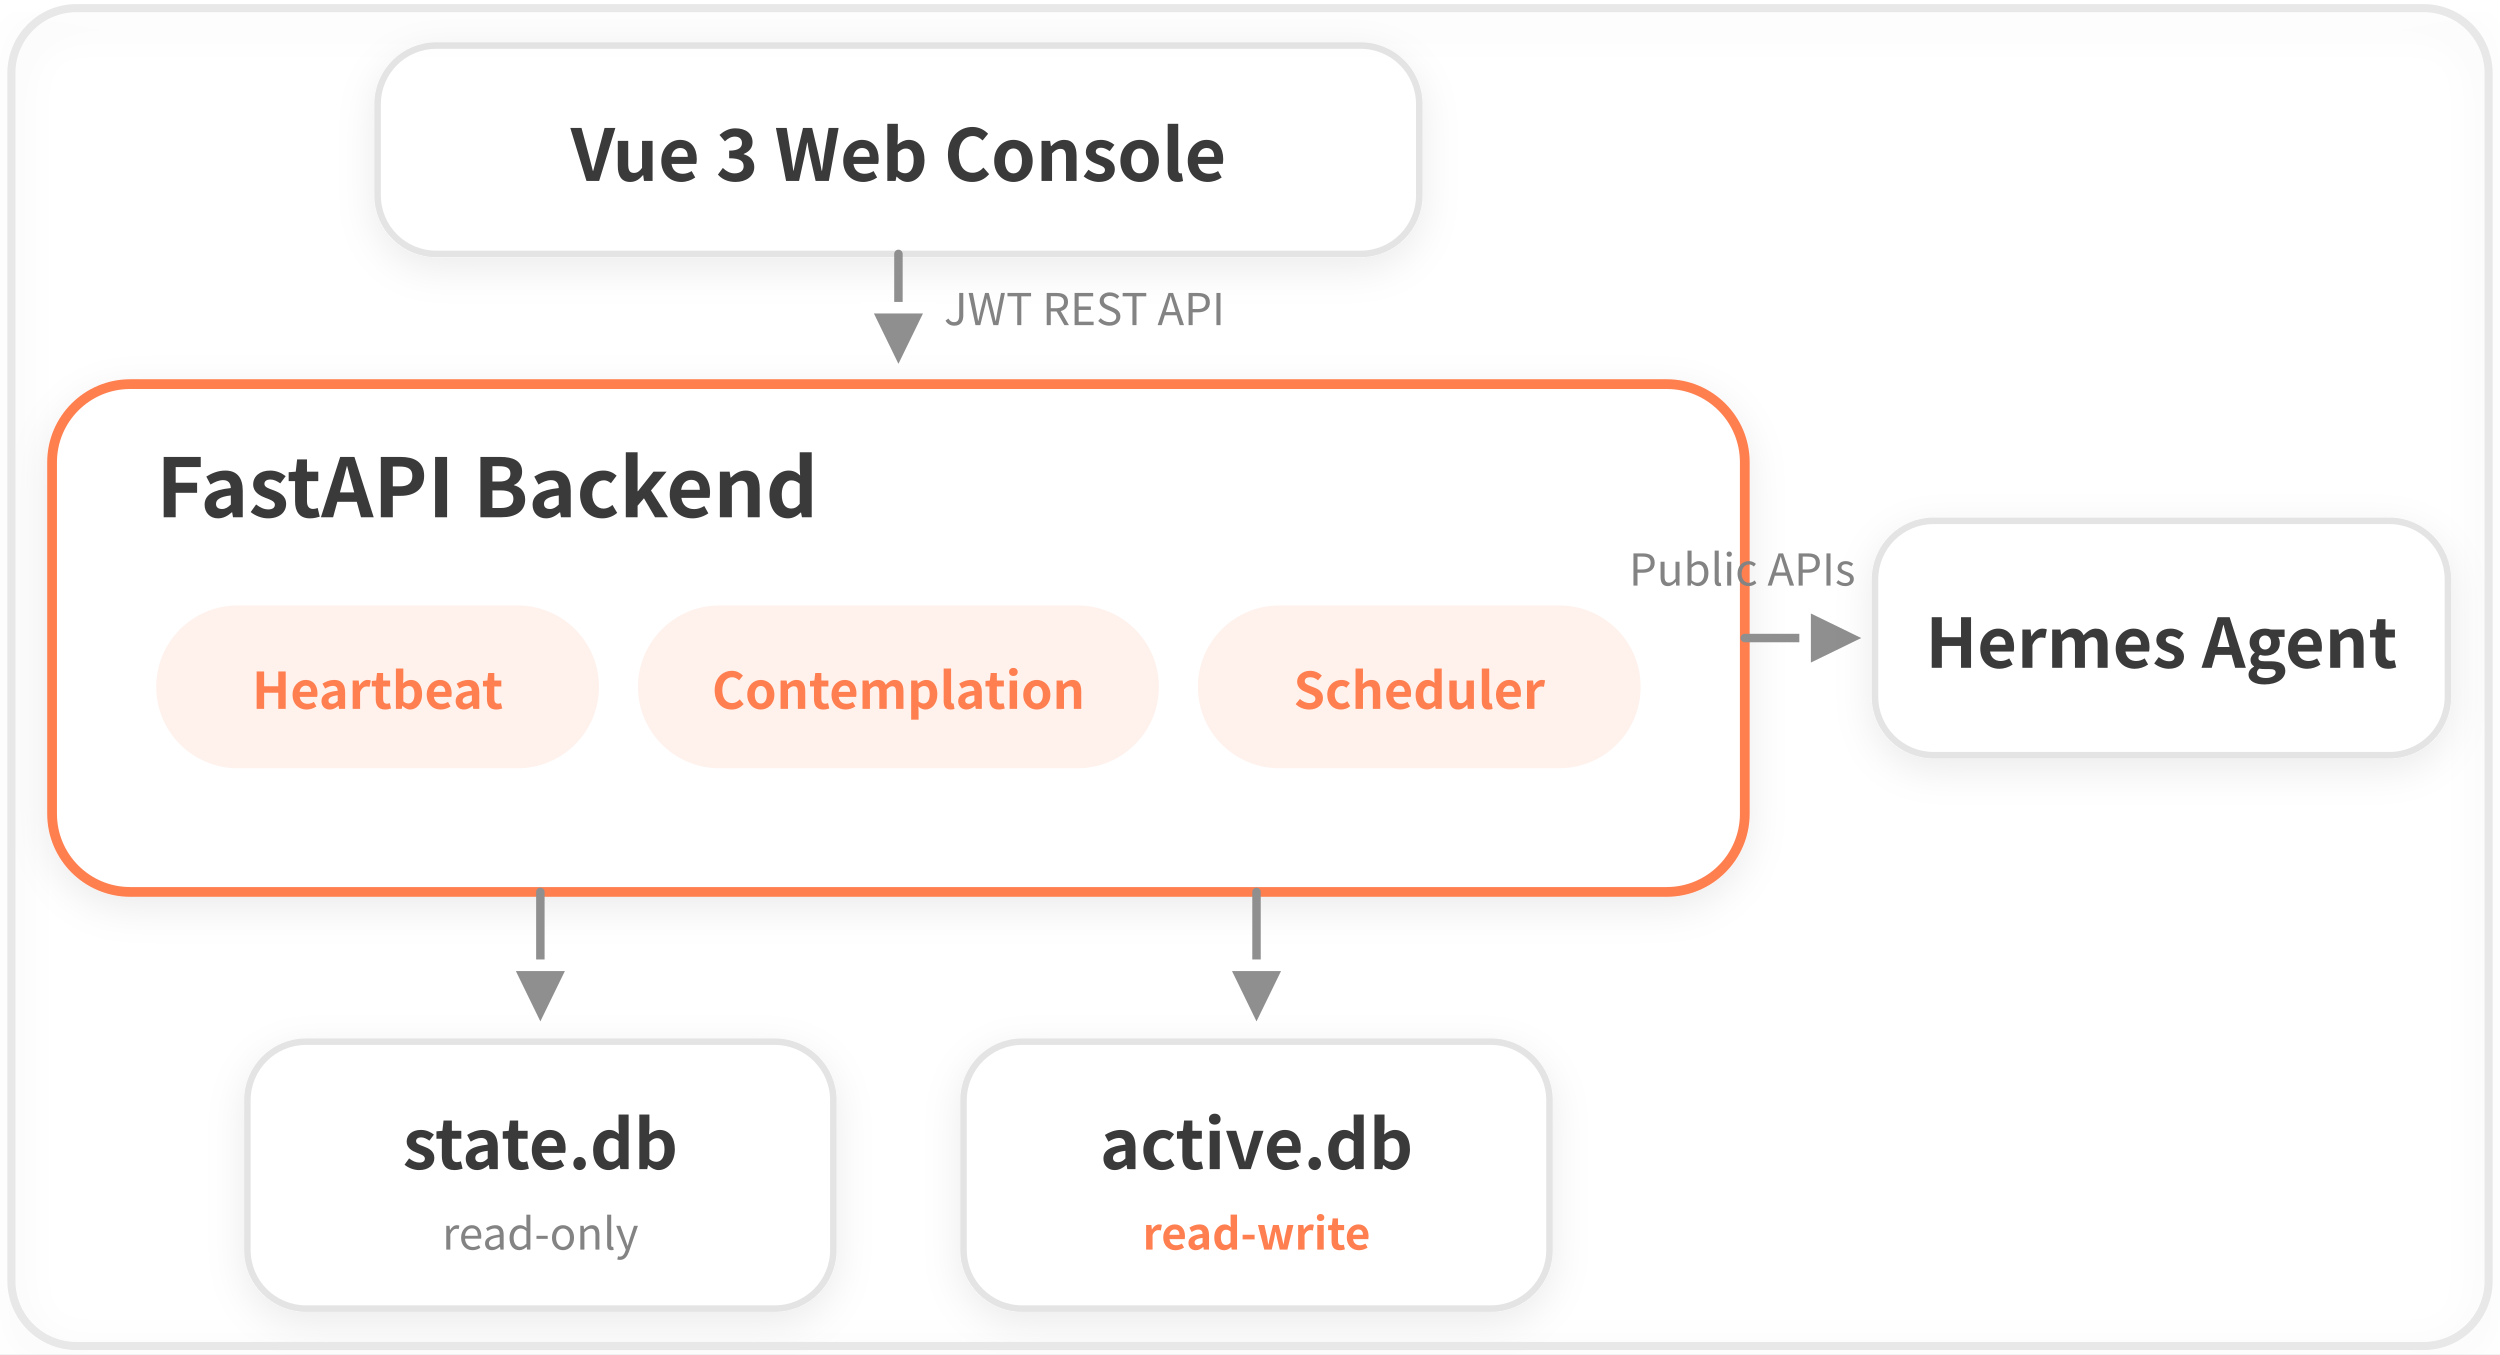
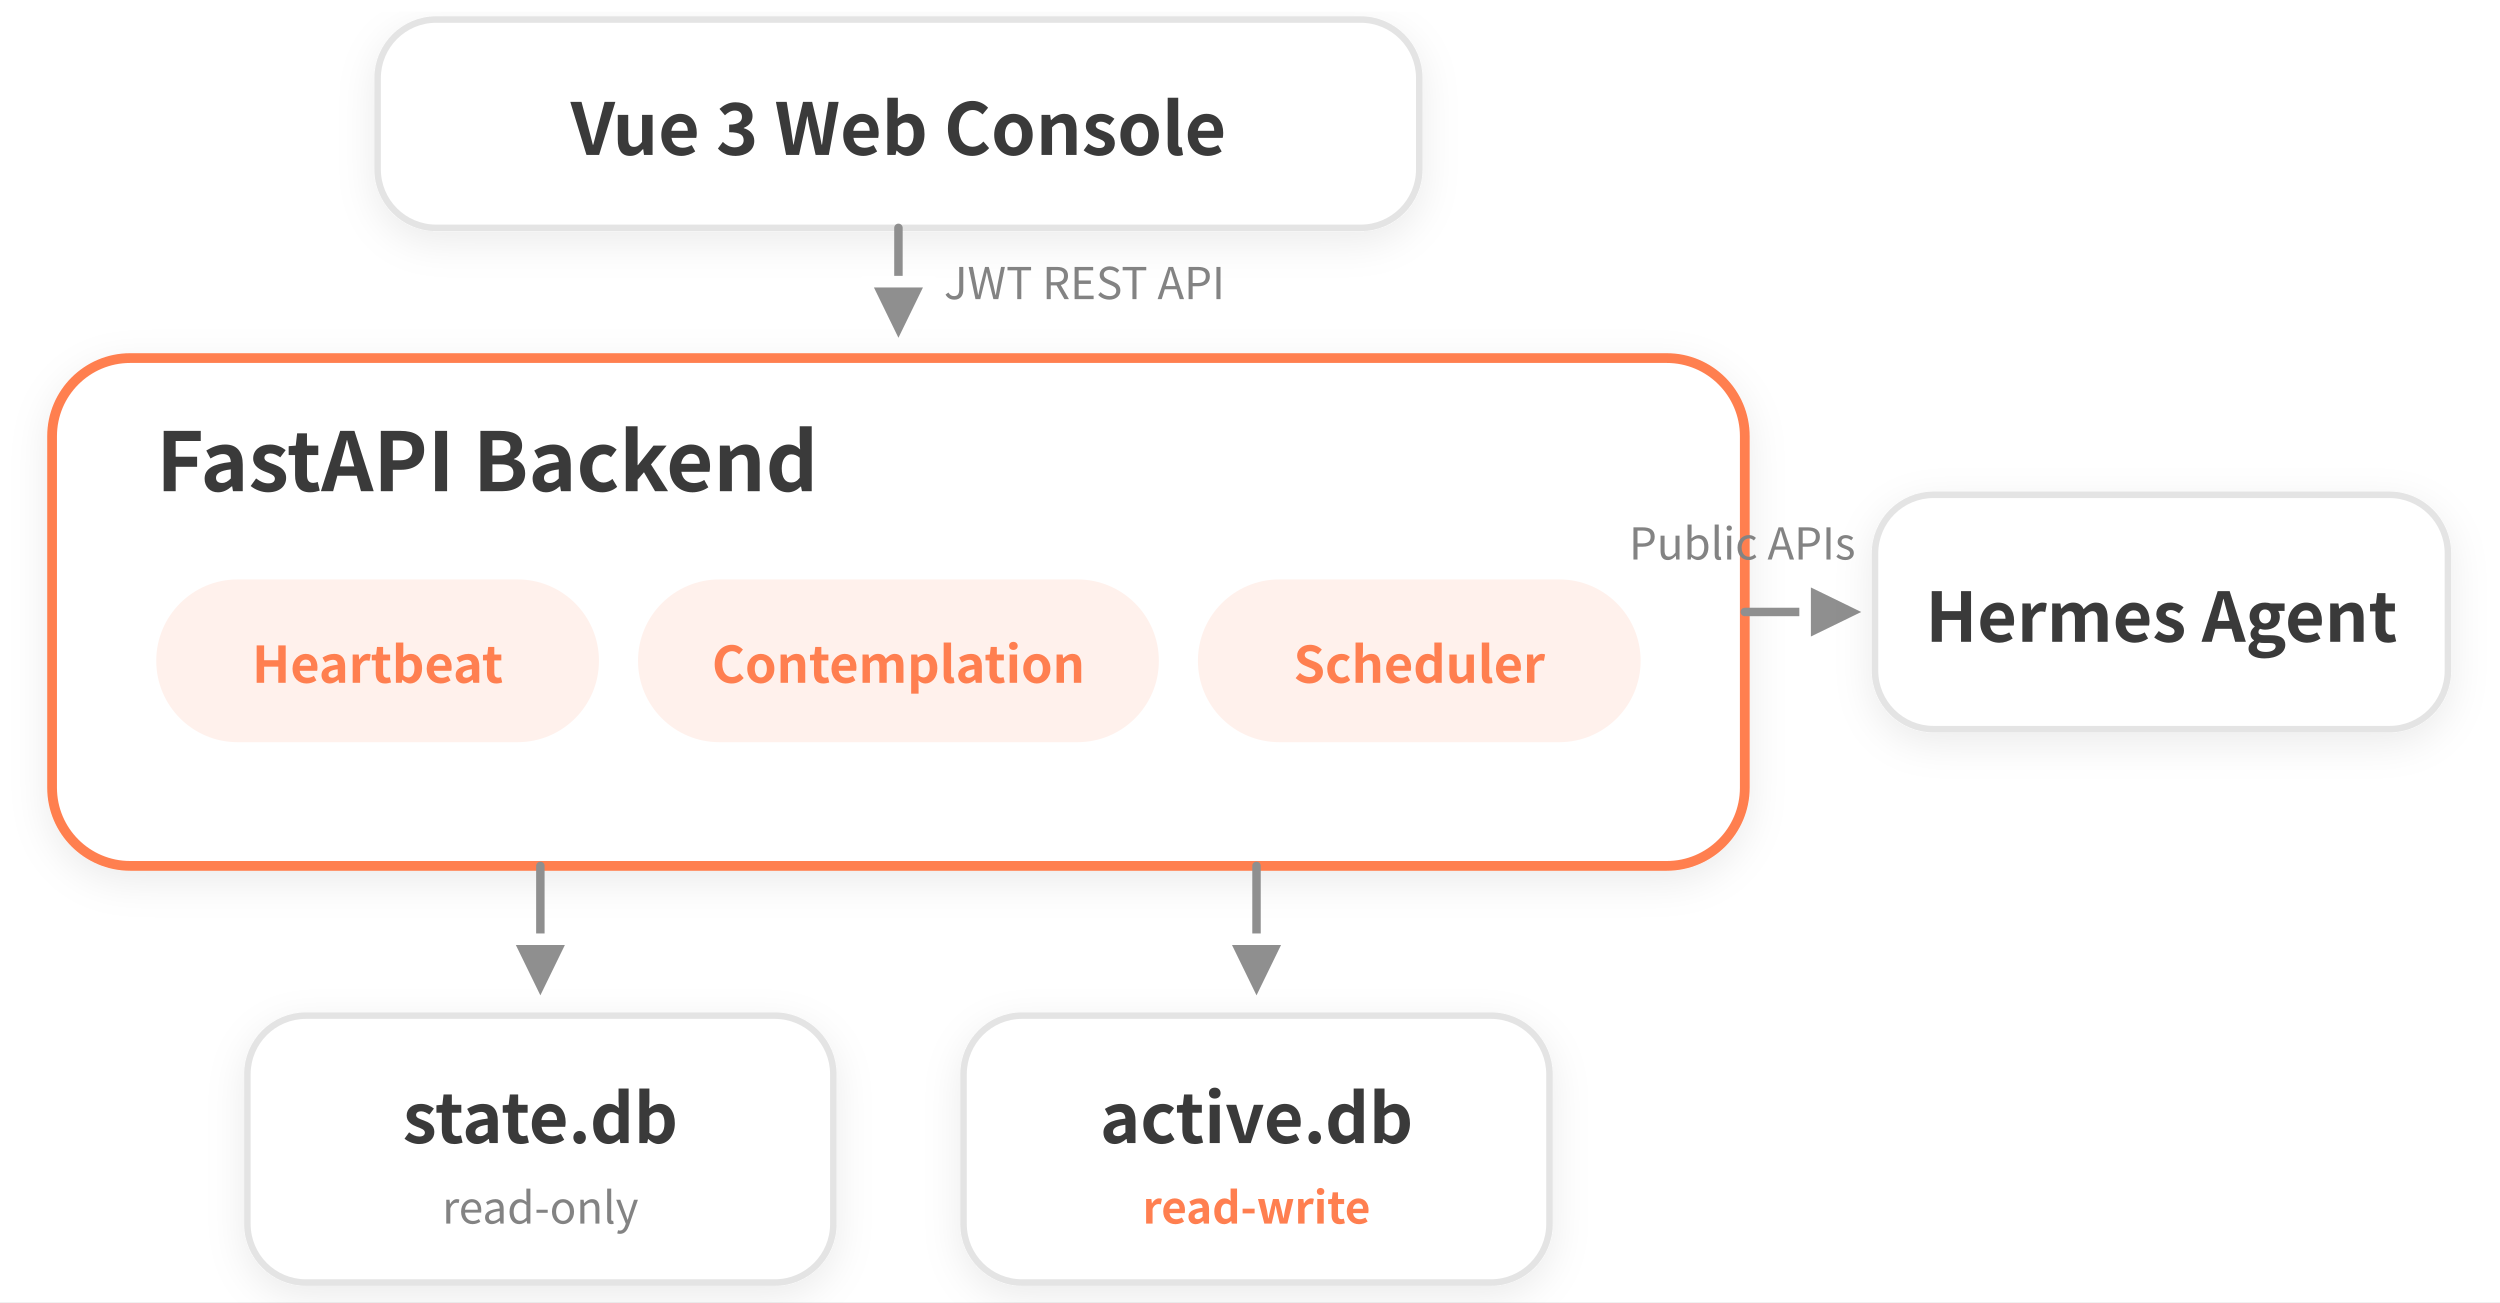
- <svg xmlns="http://www.w3.org/2000/svg" width="768" height="416" viewBox="64 10 768 416">
+ <svg xmlns="http://www.w3.org/2000/svg" width="768" height="400" viewBox="64 18 768 400">
  <defs>
    <filter id="sh" x="-20%" y="-20%" width="140%" height="150%">
      <feDropShadow dx="0" dy="3.5" stdDeviation="6" flood-color="#000" flood-opacity="0.08" />
    </filter>
    <marker id="ar" viewBox="0 0 10 10" refX="7.2" refY="5" markerWidth="10.5" markerHeight="10.5" orient="auto">
      <path d="M0.8 1.2 L8.6 5 L0.8 8.8 z" fill="#8F8F8F" stroke="#fff" stroke-width="1.3" stroke-linejoin="round" />
    </marker>
    <linearGradient id="bub" x1="0" y1="0" x2="1" y2="1">
      <stop offset="0" stop-color="#FF7F50" />
      <stop offset="1" stop-color="#FFA07A" />
    </linearGradient>
    <linearGradient id="rib" x1="0" y1="0" x2="1" y2="0">
      <stop offset="0" stop-color="#FFD9CC" />
      <stop offset=".5" stop-color="#FF7F50" />
      <stop offset="1" stop-color="#FFD9CC" />
    </linearGradient>
    <linearGradient id="glow" x1="0" y1="0" x2="1" y2="0">
      <stop offset="0" stop-color="#FF7F50" stop-opacity="0" />
      <stop offset=".5" stop-color="#FF7F50" />
      <stop offset="1" stop-color="#FF7F50" stop-opacity="0" />
    </linearGradient>
  </defs>
-   <rect x="64" y="10" width="768" height="416" fill="#fff" />
+   <rect x="64" y="18" width="768" height="400" fill="#fff" />
  <rect x="180" y="24" width="320" height="64" rx="18" fill="#fff" stroke="#E4E4E4" stroke-width="2" filter="url(#sh)" />
  <text x="340" y="56" font-family="'Helvetica Neue','PingFang SC','Noto Sans CJK SC','Microsoft YaHei',Arial,sans-serif" font-size="22" font-weight="700" fill="#3A3A3A" text-anchor="middle" dominant-baseline="central">Vue 3 Web Console</text>
  <line x1="340" y1="88" x2="340" y2="122" stroke="#8F8F8F" stroke-width="2.6" stroke-linecap="round" marker-end="url(#ar)" />
  <text x="354" y="104" font-family="'Helvetica Neue','PingFang SC','Noto Sans CJK SC','Microsoft YaHei',Arial,sans-serif" font-size="13.5" font-weight="500" fill="#838383" text-anchor="start" dominant-baseline="central">JWT REST API</text>
  <rect x="80" y="128" width="520" height="156" rx="24" fill="#fff" stroke="#FF7F50" stroke-width="3" filter="url(#sh)" />
  <text x="112" y="158" font-family="'Helvetica Neue','PingFang SC','Noto Sans CJK SC','Microsoft YaHei',Arial,sans-serif" font-size="25" font-weight="700" fill="#3A3A3A" text-anchor="start" dominant-baseline="central">FastAPI Backend</text>
  <rect x="112" y="196" width="136" height="50" rx="25" fill="#FFF1EC" />
  <text x="180" y="221" font-family="'Helvetica Neue','PingFang SC','Noto Sans CJK SC','Microsoft YaHei',Arial,sans-serif" font-size="15.5" font-weight="700" fill="#FF7F50" text-anchor="middle" dominant-baseline="central">Heartbeat</text>
  <rect x="260" y="196" width="160" height="50" rx="25" fill="#FFF1EC" />
  <text x="340" y="221" font-family="'Helvetica Neue','PingFang SC','Noto Sans CJK SC','Microsoft YaHei',Arial,sans-serif" font-size="15.5" font-weight="700" fill="#FF7F50" text-anchor="middle" dominant-baseline="central">Contemplation</text>
  <rect x="432" y="196" width="136" height="50" rx="25" fill="#FFF1EC" />
  <text x="500" y="221" font-family="'Helvetica Neue','PingFang SC','Noto Sans CJK SC','Microsoft YaHei',Arial,sans-serif" font-size="15.5" font-weight="700" fill="#FF7F50" text-anchor="middle" dominant-baseline="central">Scheduler</text>
  <line x1="600" y1="206" x2="636" y2="206" stroke="#8F8F8F" stroke-width="2.6" stroke-linecap="round" marker-end="url(#ar)" />
  <text x="634" y="184" font-family="'Helvetica Neue','PingFang SC','Noto Sans CJK SC','Microsoft YaHei',Arial,sans-serif" font-size="13.5" font-weight="500" fill="#838383" text-anchor="end" dominant-baseline="central">Public APIs</text>
  <rect x="640" y="170" width="176" height="72" rx="18" fill="#fff" stroke="#E4E4E4" stroke-width="2" filter="url(#sh)" />
  <text x="728" y="206" font-family="'Helvetica Neue','PingFang SC','Noto Sans CJK SC','Microsoft YaHei',Arial,sans-serif" font-size="21" font-weight="700" fill="#3A3A3A" text-anchor="middle" dominant-baseline="central">Hermes Agent</text>
  <line x1="230" y1="284" x2="230" y2="324" stroke="#8F8F8F" stroke-width="2.6" stroke-linecap="round" marker-end="url(#ar)" />
  <line x1="450" y1="284" x2="450" y2="324" stroke="#8F8F8F" stroke-width="2.6" stroke-linecap="round" marker-end="url(#ar)" />
  <rect x="140" y="330" width="180" height="82" rx="18" fill="#fff" stroke="#E4E4E4" stroke-width="2" filter="url(#sh)" />
  <text x="230" y="360" font-family="'Helvetica Neue','PingFang SC','Noto Sans CJK SC','Microsoft YaHei',Arial,sans-serif" font-size="21" font-weight="700" fill="#3A3A3A" text-anchor="middle" dominant-baseline="central">state.db</text>
  <text x="230" y="388" font-family="'Helvetica Neue','PingFang SC','Noto Sans CJK SC','Microsoft YaHei',Arial,sans-serif" font-size="13.5" font-weight="500" fill="#838383" text-anchor="middle" dominant-baseline="central">read-only</text>
  <rect x="360" y="330" width="180" height="82" rx="18" fill="#fff" stroke="#E4E4E4" stroke-width="2" filter="url(#sh)" />
  <text x="450" y="360" font-family="'Helvetica Neue','PingFang SC','Noto Sans CJK SC','Microsoft YaHei',Arial,sans-serif" font-size="21" font-weight="700" fill="#3A3A3A" text-anchor="middle" dominant-baseline="central">active.db</text>
  <text x="450" y="388" font-family="'Helvetica Neue','PingFang SC','Noto Sans CJK SC','Microsoft YaHei',Arial,sans-serif" font-size="13.5" font-weight="700" fill="#FF7F50" text-anchor="middle" dominant-baseline="central">read-write</text>
-   <rect x="67.5" y="12.5" width="761" height="411" rx="20" fill="none" stroke="#E8E8E8" stroke-width="2.5" filter="url(#sh)" />
-   <path d="M340 12.5 H556" stroke="url(#glow)" stroke-width="3" stroke-linecap="round" />
</svg>
